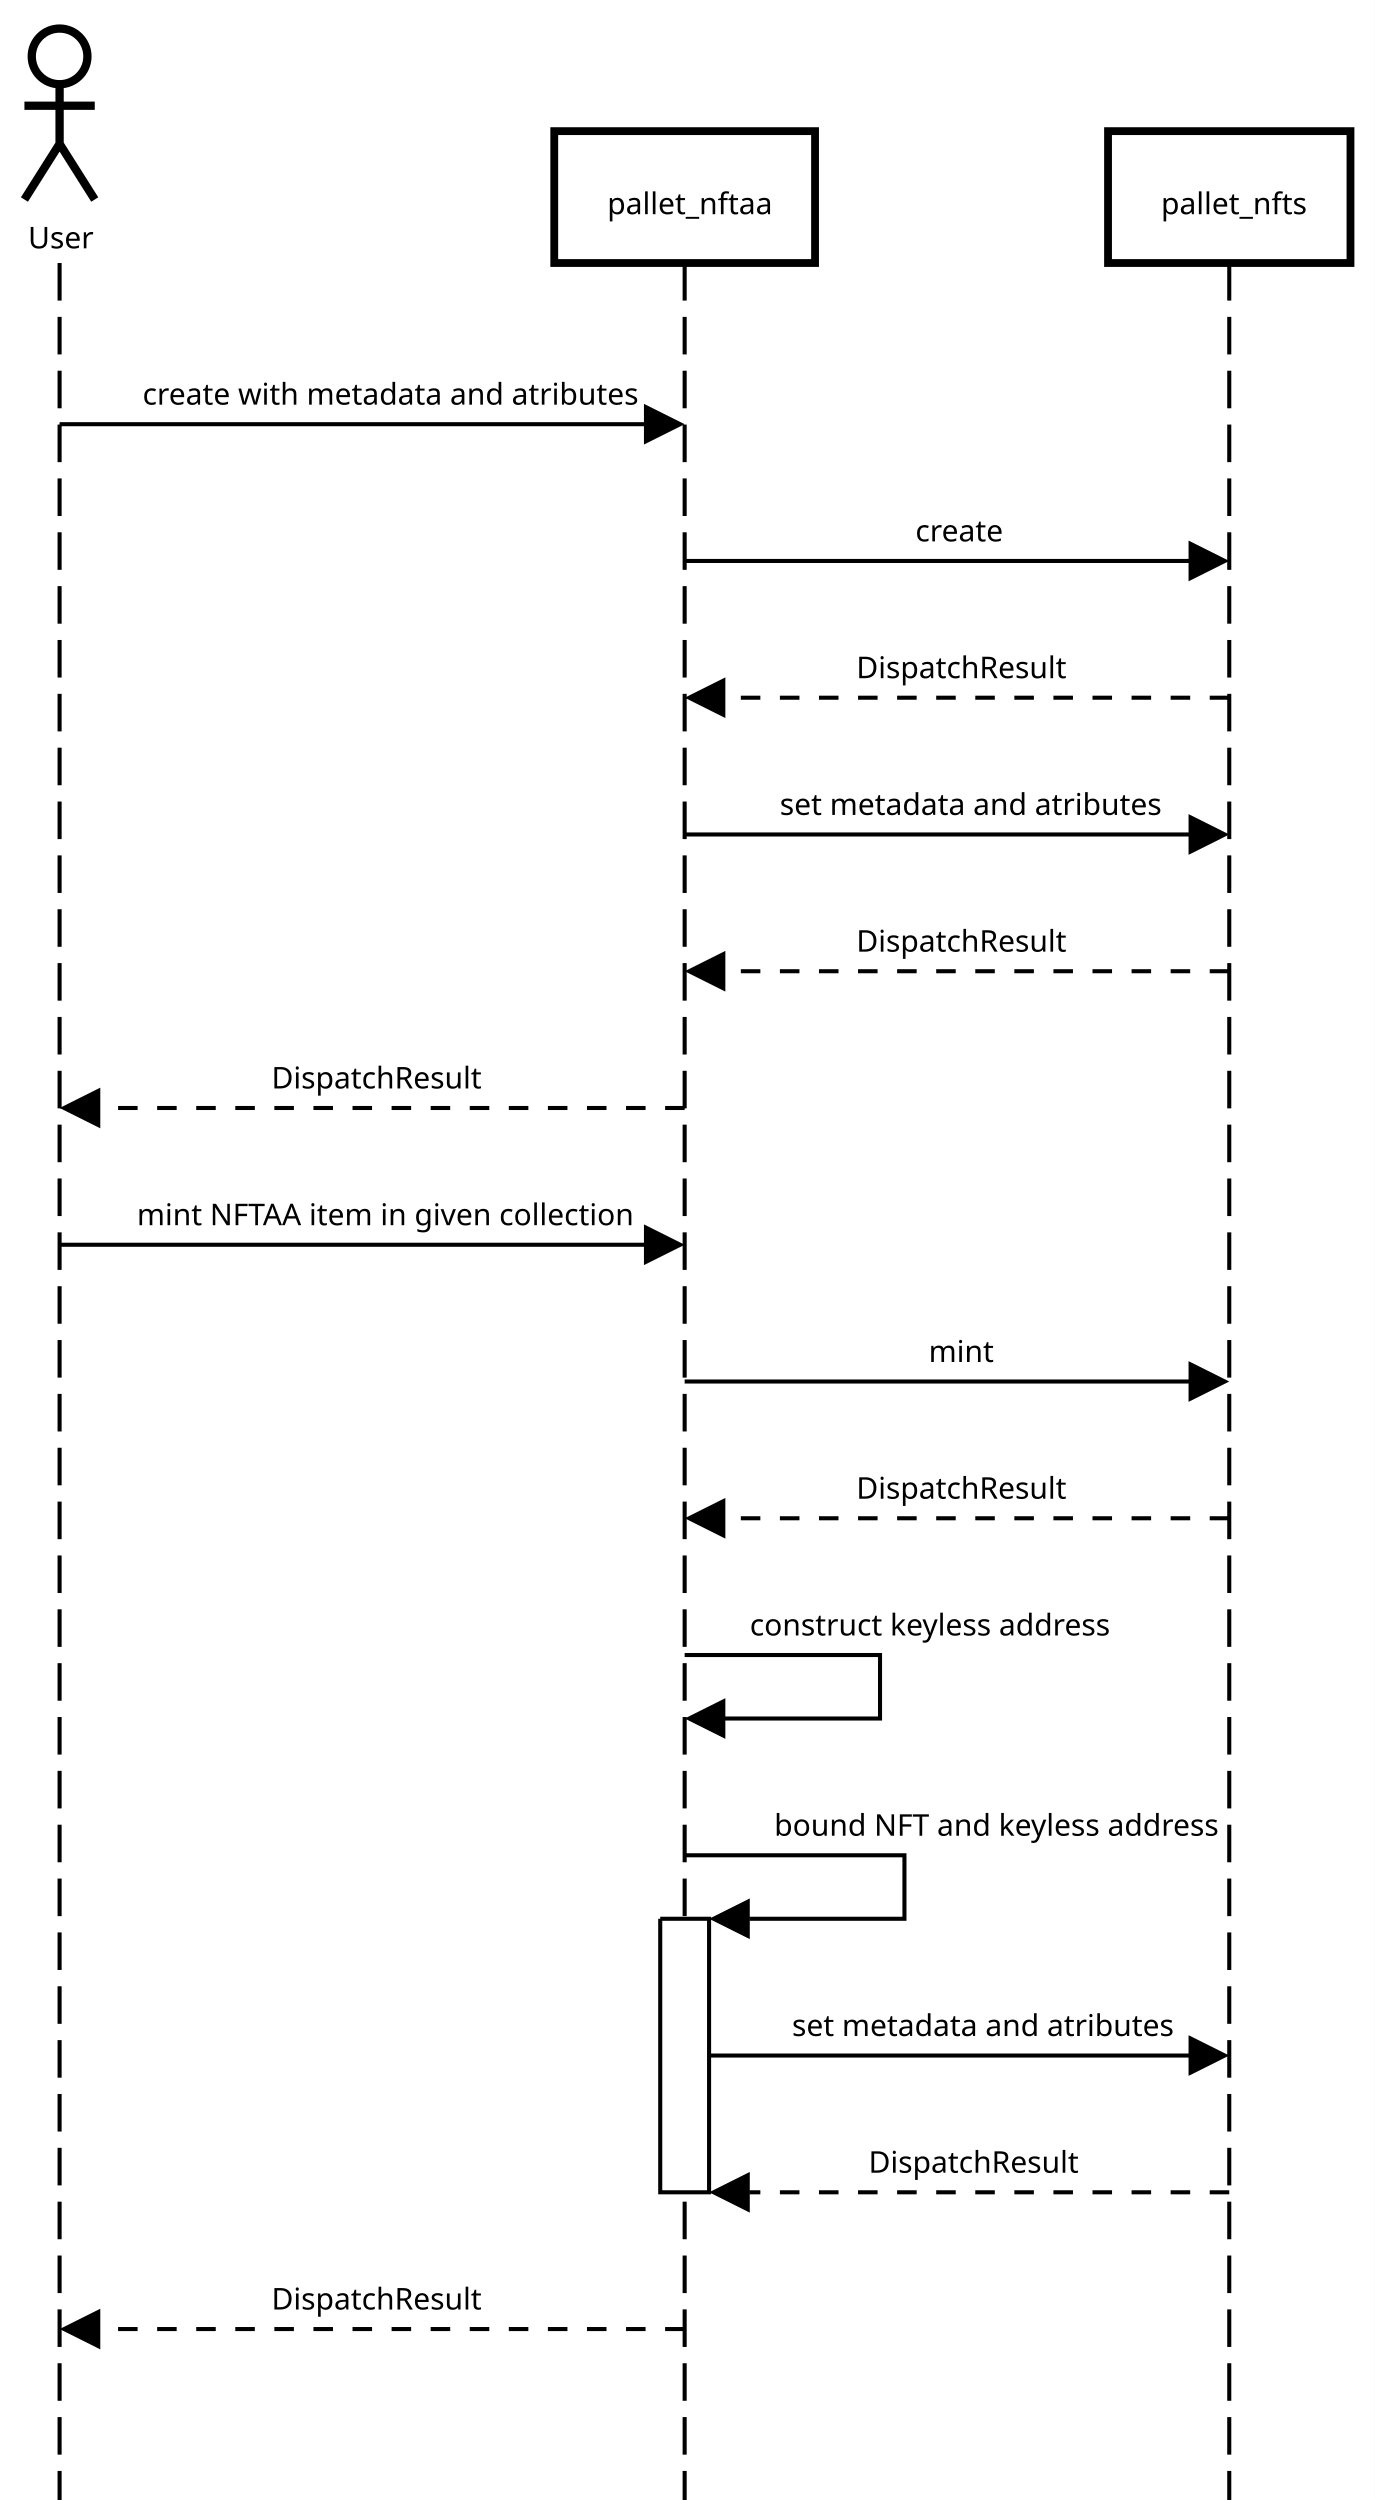
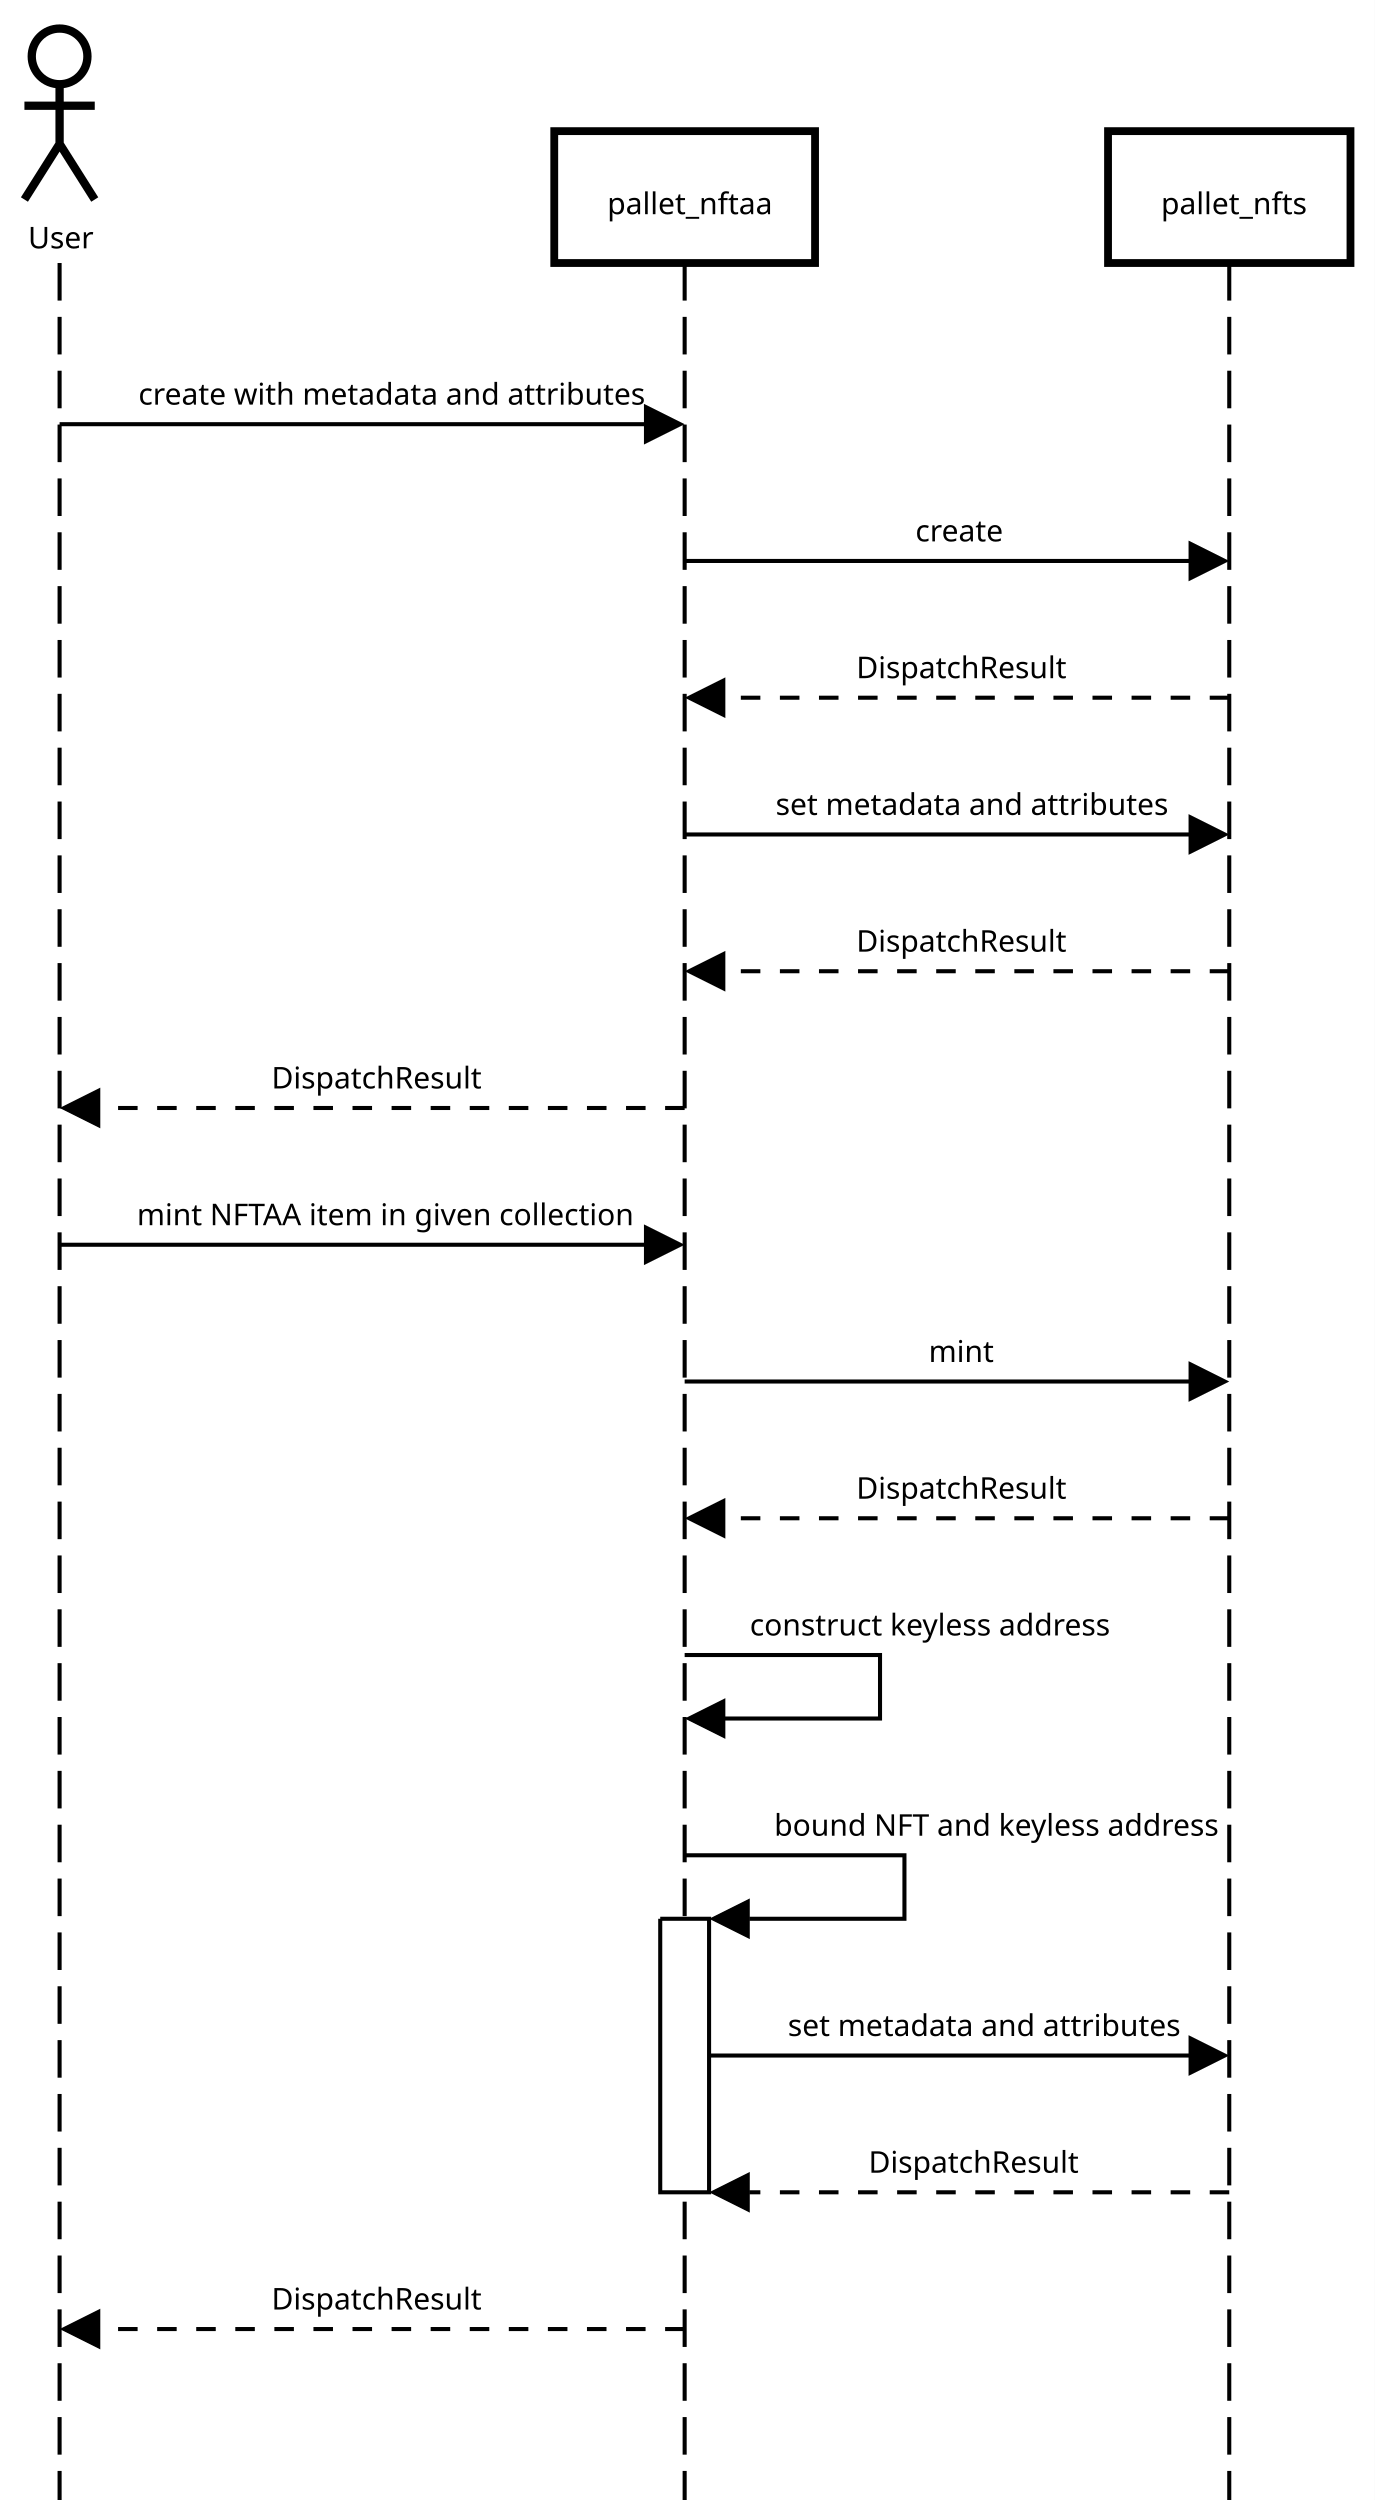
<svg xmlns="http://www.w3.org/2000/svg" version="1.1" width="672.061" height="1222.018">
  <defs />
  <g>
    <g />
    <g />
    <g />
    <g />
    <g />
    <g />
    <g />
    <g />
    <g />
    <g />
    <g />
    <g />
    <g />
    <g />
    <g />
    <g />
    <g />
    <g />
    <g />
    <g />
    <g />
    <g />
    <g />
    <g />
    <g />
    <g />
    <g />
    <g />
    <g />
    <g />
    <g />
    <g />
    <g />
    <g />
    <g />
    <g />
    <g />
    <g />
    <g />
    <g />
    <g />
    <g />
    <g />
    <g />
    <g />
    <g />
    <g />
    <g />
    <g />
    <g />
    <g />
    <g />
    <g />
    <g />
    <g />
    <g />
    <g />
    <g />
    <g />
    <g />
    <g />
    <g />
    <g />
    <g />
    <g />
    <g />
    <g />
    <g />
    <g />
    <g />
    <g>
      <rect fill="white" stroke="none" x="0" y="0" width="672" height="1222" />
    </g>
    <g />
    <g>
      <path fill="none" stroke="black" paint-order="fill stroke markers" d=" M 29.127 128.564 L 29.127 1222.018" stroke-miterlimit="10" stroke-width="1.99" stroke-dasharray="18.365,7.958" />
      <path fill="none" stroke="black" paint-order="fill stroke markers" d=" M 334.663 128.564 L 334.663 1222.018" stroke-miterlimit="10" stroke-width="1.99" stroke-dasharray="18.365,7.958" />
      <path fill="none" stroke="black" paint-order="fill stroke markers" d=" M 600.87 128.564 L 600.87 1222.018" stroke-miterlimit="10" stroke-width="1.99" stroke-dasharray="18.365,7.958" />
    </g>
    <g>
      <g>
        <path fill="white" stroke="black" paint-order="fill stroke markers" d=" M 42.735 27.575 A 13.608 13.608 0 1 1 42.735 27.561 M 29.127 41.184 L 29.127 70.31 M 11.937 51.688 L 46.317 51.688 M 29.127 70.31 L 11.937 97.527 M 29.127 70.31 L 46.317 97.527" stroke-miterlimit="10" stroke-width="4.059" stroke-dasharray="" />
      </g>
      <g>
        <g />
        <text fill="black" stroke="none" font-family="sans-serif" font-size="11pt" font-style="normal" font-weight="normal" text-decoration="normal" x="13.694" y="121.402" text-anchor="start" dominant-baseline="alphabetic" xml:space="preserve">User</text>
      </g>
      <path fill="none" stroke="none" />
      <g>
        <path fill="white" stroke="black" paint-order="fill stroke markers" d=" M 270.926 64.103 L 398.4 64.103 L 398.4 128.564 L 270.926 128.564 L 270.926 64.103 Z" stroke-miterlimit="10" stroke-width="3.82" stroke-dasharray="" />
      </g>
      <g>
        <g />
        <text fill="black" stroke="none" font-family="sans-serif" font-size="11pt" font-style="normal" font-weight="normal" text-decoration="normal" x="296.83" y="104.69" text-anchor="start" dominant-baseline="alphabetic" xml:space="preserve">pallet_nftaa</text>
      </g>
      <path fill="none" stroke="none" />
      <g>
        <path fill="white" stroke="black" paint-order="fill stroke markers" d=" M 541.616 64.103 L 660.124 64.103 L 660.124 128.564 L 541.616 128.564 L 541.616 64.103 Z" stroke-miterlimit="10" stroke-width="3.82" stroke-dasharray="" />
      </g>
      <g>
        <g />
        <text fill="black" stroke="none" font-family="sans-serif" font-size="11pt" font-style="normal" font-weight="normal" text-decoration="normal" x="567.52" y="104.69" text-anchor="start" dominant-baseline="alphabetic" xml:space="preserve">pallet_nfts</text>
      </g>
    </g>
    <g>
      <path fill="white" stroke="black" paint-order="fill stroke markers" d=" M 322.726 937.911 L 346.6 937.911 L 346.6 1071.608 L 322.726 1071.608 L 322.726 937.911" stroke-miterlimit="10" stroke-width="1.99" stroke-dasharray="" />
      <g>
-         <rect fill="white" stroke="none" x="66.097" y="176.313" width="231.596" height="31.037" />
-         <text fill="black" stroke="none" font-family="sans-serif" font-size="11pt" font-style="normal" font-weight="normal" text-decoration="normal" x="69.678" y="197.8" text-anchor="start" dominant-baseline="alphabetic" xml:space="preserve">create with metadata and atributes</text>
+         <rect fill="white" stroke="none" x="64.064" y="176.313" width="235.662" height="31.037" />
+         <text fill="black" stroke="none" font-family="sans-serif" font-size="11pt" font-style="normal" font-weight="normal" text-decoration="normal" x="67.645" y="197.8" text-anchor="start" dominant-baseline="alphabetic" xml:space="preserve">create with metadata and attributes</text>
      </g>
      <g>
        <path fill="none" stroke="black" paint-order="fill stroke markers" d=" M 29.127 207.35 L 315.006 207.35" stroke-miterlimit="10" stroke-width="1.99" stroke-dasharray="" />
        <g transform="translate(334.6629,207.3503) translate(-334.6629,-207.3503)">
          <path fill="black" stroke="none" paint-order="stroke fill markers" d=" M 314.767 197.403 L 334.663 207.35 L 314.767 217.298 Z" />
        </g>
      </g>
      <g>
        <rect fill="white" stroke="none" x="443.869" y="243.162" width="47.796" height="31.037" />
        <text fill="black" stroke="none" font-family="sans-serif" font-size="11pt" font-style="normal" font-weight="normal" text-decoration="normal" x="447.45" y="264.649" text-anchor="start" dominant-baseline="alphabetic" xml:space="preserve">create</text>
      </g>
      <g>
        <path fill="none" stroke="black" paint-order="fill stroke markers" d=" M 334.663 274.199 L 581.213 274.199" stroke-miterlimit="10" stroke-width="1.99" stroke-dasharray="" />
        <g transform="translate(600.8702,274.199) translate(-600.8702,-274.199)">
          <path fill="black" stroke="none" paint-order="stroke fill markers" d=" M 580.975 264.251 L 600.87 274.199 L 580.975 284.147 Z" />
        </g>
      </g>
      <g>
        <rect fill="white" stroke="none" x="415.002" y="310.011" width="105.529" height="31.037" />
        <text fill="black" stroke="none" font-family="sans-serif" font-size="11pt" font-style="normal" font-weight="normal" text-decoration="normal" x="418.583" y="331.498" text-anchor="start" dominant-baseline="alphabetic" xml:space="preserve">DispatchResult</text>
      </g>
      <g>
        <path fill="none" stroke="black" paint-order="fill stroke markers" d=" M 600.87 341.048 L 354.32 341.048" stroke-miterlimit="10" stroke-width="1.99" stroke-dasharray="9.55" />
        <g transform="translate(334.6629,341.0476) translate(-334.6629,-341.0476)">
          <path fill="black" stroke="none" paint-order="stroke fill markers" d=" M 354.558 331.1 L 334.663 341.048 L 354.558 350.995 Z" />
        </g>
      </g>
      <g>
-         <rect fill="white" stroke="none" x="377.585" y="376.859" width="180.362" height="31.037" />
-         <text fill="black" stroke="none" font-family="sans-serif" font-size="11pt" font-style="normal" font-weight="normal" text-decoration="normal" x="381.167" y="398.346" text-anchor="start" dominant-baseline="alphabetic" xml:space="preserve">set metadata and atributes</text>
+         <rect fill="white" stroke="none" x="375.552" y="376.859" width="184.429" height="31.037" />
+         <text fill="black" stroke="none" font-family="sans-serif" font-size="11pt" font-style="normal" font-weight="normal" text-decoration="normal" x="379.133" y="398.346" text-anchor="start" dominant-baseline="alphabetic" xml:space="preserve">set metadata and attributes</text>
      </g>
      <g>
        <path fill="none" stroke="black" paint-order="fill stroke markers" d=" M 334.663 407.896 L 581.213 407.896" stroke-miterlimit="10" stroke-width="1.99" stroke-dasharray="" />
        <g transform="translate(600.8702,407.8963) translate(-600.8702,-407.8963)">
          <path fill="black" stroke="none" paint-order="stroke fill markers" d=" M 580.975 397.949 L 600.87 407.896 L 580.975 417.844 Z" />
        </g>
      </g>
      <g>
        <rect fill="white" stroke="none" x="415.002" y="443.708" width="105.529" height="31.037" />
        <text fill="black" stroke="none" font-family="sans-serif" font-size="11pt" font-style="normal" font-weight="normal" text-decoration="normal" x="418.583" y="465.195" text-anchor="start" dominant-baseline="alphabetic" xml:space="preserve">DispatchResult</text>
      </g>
      <g>
        <path fill="none" stroke="black" paint-order="fill stroke markers" d=" M 600.87 474.745 L 354.32 474.745" stroke-miterlimit="10" stroke-width="1.99" stroke-dasharray="9.55" />
        <g transform="translate(334.6629,474.745) translate(-334.6629,-474.745)">
          <path fill="black" stroke="none" paint-order="stroke fill markers" d=" M 354.558 464.797 L 334.663 474.745 L 354.558 484.693 Z" />
        </g>
      </g>
      <g>
        <rect fill="white" stroke="none" x="129.13" y="510.557" width="105.529" height="31.037" />
        <text fill="black" stroke="none" font-family="sans-serif" font-size="11pt" font-style="normal" font-weight="normal" text-decoration="normal" x="132.712" y="532.044" text-anchor="start" dominant-baseline="alphabetic" xml:space="preserve">DispatchResult</text>
      </g>
      <g>
        <path fill="none" stroke="black" paint-order="fill stroke markers" d=" M 334.663 541.594 L 48.784 541.594" stroke-miterlimit="10" stroke-width="1.99" stroke-dasharray="9.55" />
        <g transform="translate(29.12692,541.5937) translate(-29.12692,-541.5937)">
          <path fill="black" stroke="none" paint-order="stroke fill markers" d=" M 49.022 531.646 L 29.127 541.594 L 49.022 551.541 Z" />
        </g>
      </g>
      <g>
        <rect fill="white" stroke="none" x="63.347" y="577.405" width="237.096" height="31.037" />
        <text fill="black" stroke="none" font-family="sans-serif" font-size="11pt" font-style="normal" font-weight="normal" text-decoration="normal" x="66.928" y="598.893" text-anchor="start" dominant-baseline="alphabetic" xml:space="preserve">mint NFTAA item in given collection</text>
      </g>
      <g>
        <path fill="none" stroke="black" paint-order="fill stroke markers" d=" M 29.127 608.442 L 315.006 608.442" stroke-miterlimit="10" stroke-width="1.99" stroke-dasharray="" />
        <g transform="translate(334.6629,608.4423) translate(-334.6629,-608.4423)">
          <path fill="black" stroke="none" paint-order="stroke fill markers" d=" M 314.767 598.495 L 334.663 608.442 L 314.767 618.39 Z" />
        </g>
      </g>
      <g>
        <rect fill="white" stroke="none" x="450.352" y="644.254" width="34.829" height="31.037" />
        <text fill="black" stroke="none" font-family="sans-serif" font-size="11pt" font-style="normal" font-weight="normal" text-decoration="normal" x="453.933" y="665.741" text-anchor="start" dominant-baseline="alphabetic" xml:space="preserve">mint</text>
      </g>
      <g>
        <path fill="none" stroke="black" paint-order="fill stroke markers" d=" M 334.663 675.291 L 581.213 675.291" stroke-miterlimit="10" stroke-width="1.99" stroke-dasharray="" />
        <g transform="translate(600.8702,675.291) translate(-600.8702,-675.291)">
          <path fill="black" stroke="none" paint-order="stroke fill markers" d=" M 580.975 665.343 L 600.87 675.291 L 580.975 685.239 Z" />
        </g>
      </g>
      <g>
        <rect fill="white" stroke="none" x="415.002" y="711.103" width="105.529" height="31.037" />
        <text fill="black" stroke="none" font-family="sans-serif" font-size="11pt" font-style="normal" font-weight="normal" text-decoration="normal" x="418.583" y="732.59" text-anchor="start" dominant-baseline="alphabetic" xml:space="preserve">DispatchResult</text>
      </g>
      <g>
        <path fill="none" stroke="black" paint-order="fill stroke markers" d=" M 600.87 742.14 L 354.32 742.14" stroke-miterlimit="10" stroke-width="1.99" stroke-dasharray="9.55" />
        <g transform="translate(334.6629,742.1397) translate(-334.6629,-742.1397)">
          <path fill="black" stroke="none" paint-order="stroke fill markers" d=" M 354.558 732.192 L 334.663 742.14 L 354.558 752.087 Z" />
        </g>
      </g>
      <g>
        <rect fill="white" stroke="none" x="362.914" y="777.951" width="175.329" height="31.037" />
        <text fill="black" stroke="none" font-family="sans-serif" font-size="11pt" font-style="normal" font-weight="normal" text-decoration="normal" x="366.496" y="799.439" text-anchor="start" dominant-baseline="alphabetic" xml:space="preserve">construct keyless address</text>
      </g>
      <g>
        <path fill="none" stroke="black" paint-order="fill stroke markers" d=" M 334.663 808.988 L 430.161 808.988 L 430.161 840.025 L 354.32 840.025" stroke-miterlimit="10" stroke-width="1.99" stroke-dasharray="" />
        <g transform="translate(334.6629,840.0253) translate(-334.6629,-840.0253)">
          <path fill="black" stroke="none" paint-order="stroke fill markers" d=" M 354.558 830.078 L 334.663 840.025 L 354.558 849.973 Z" />
        </g>
      </g>
      <g>
        <rect fill="white" stroke="none" x="374.852" y="875.837" width="217.662" height="31.037" />
        <text fill="black" stroke="none" font-family="sans-serif" font-size="11pt" font-style="normal" font-weight="normal" text-decoration="normal" x="378.433" y="897.324" text-anchor="start" dominant-baseline="alphabetic" xml:space="preserve">bound NFT and keyless address</text>
      </g>
      <g>
        <path fill="none" stroke="black" paint-order="fill stroke markers" d=" M 334.663 906.874 L 442.098 906.874 L 442.098 937.911 L 366.257 937.911" stroke-miterlimit="10" stroke-width="1.99" stroke-dasharray="" />
        <g transform="translate(346.6002,937.9108) translate(-346.6002,-937.9108)">
          <path fill="black" stroke="none" paint-order="stroke fill markers" d=" M 366.496 927.963 L 346.6 937.911 L 366.496 947.859 Z" />
        </g>
      </g>
      <g>
-         <rect fill="white" stroke="none" x="383.554" y="973.723" width="180.362" height="31.037" />
-         <text fill="black" stroke="none" font-family="sans-serif" font-size="11pt" font-style="normal" font-weight="normal" text-decoration="normal" x="387.135" y="995.21" text-anchor="start" dominant-baseline="alphabetic" xml:space="preserve">set metadata and atributes</text>
+         <rect fill="white" stroke="none" x="381.521" y="973.723" width="184.429" height="31.037" />
+         <text fill="black" stroke="none" font-family="sans-serif" font-size="11pt" font-style="normal" font-weight="normal" text-decoration="normal" x="385.102" y="995.21" text-anchor="start" dominant-baseline="alphabetic" xml:space="preserve">set metadata and attributes</text>
      </g>
      <g>
        <path fill="none" stroke="black" paint-order="fill stroke markers" d=" M 346.6 1004.76 L 581.213 1004.76" stroke-miterlimit="10" stroke-width="1.99" stroke-dasharray="" />
        <g transform="translate(600.8702,1004.76) translate(-600.8702,-1004.76)">
          <path fill="black" stroke="none" paint-order="stroke fill markers" d=" M 580.975 994.812 L 600.87 1004.76 L 580.975 1014.707 Z" />
        </g>
      </g>
      <g>
        <rect fill="white" stroke="none" x="420.971" y="1040.571" width="105.529" height="31.037" />
        <text fill="black" stroke="none" font-family="sans-serif" font-size="11pt" font-style="normal" font-weight="normal" text-decoration="normal" x="424.552" y="1062.058" text-anchor="start" dominant-baseline="alphabetic" xml:space="preserve">DispatchResult</text>
      </g>
      <g>
        <path fill="none" stroke="black" paint-order="fill stroke markers" d=" M 600.87 1071.608 L 366.257 1071.608" stroke-miterlimit="10" stroke-width="1.99" stroke-dasharray="9.55" />
        <g transform="translate(346.6002,1071.608) translate(-346.6002,-1071.608)">
          <path fill="black" stroke="none" paint-order="stroke fill markers" d=" M 366.496 1061.66 L 346.6 1071.608 L 366.496 1081.556 Z" />
        </g>
      </g>
      <g>
        <rect fill="white" stroke="none" x="129.13" y="1107.42" width="105.529" height="31.037" />
        <text fill="black" stroke="none" font-family="sans-serif" font-size="11pt" font-style="normal" font-weight="normal" text-decoration="normal" x="132.712" y="1128.907" text-anchor="start" dominant-baseline="alphabetic" xml:space="preserve">DispatchResult</text>
      </g>
      <g>
        <path fill="none" stroke="black" paint-order="fill stroke markers" d=" M 334.663 1138.457 L 48.784 1138.457" stroke-miterlimit="10" stroke-width="1.99" stroke-dasharray="9.55" />
        <g transform="translate(29.12692,1138.457) translate(-29.12692,-1138.457)">
          <path fill="black" stroke="none" paint-order="stroke fill markers" d=" M 49.022 1128.509 L 29.127 1138.457 L 49.022 1148.405 Z" />
        </g>
      </g>
    </g>
    <g />
    <g />
    <g />
  </g>
</svg>
